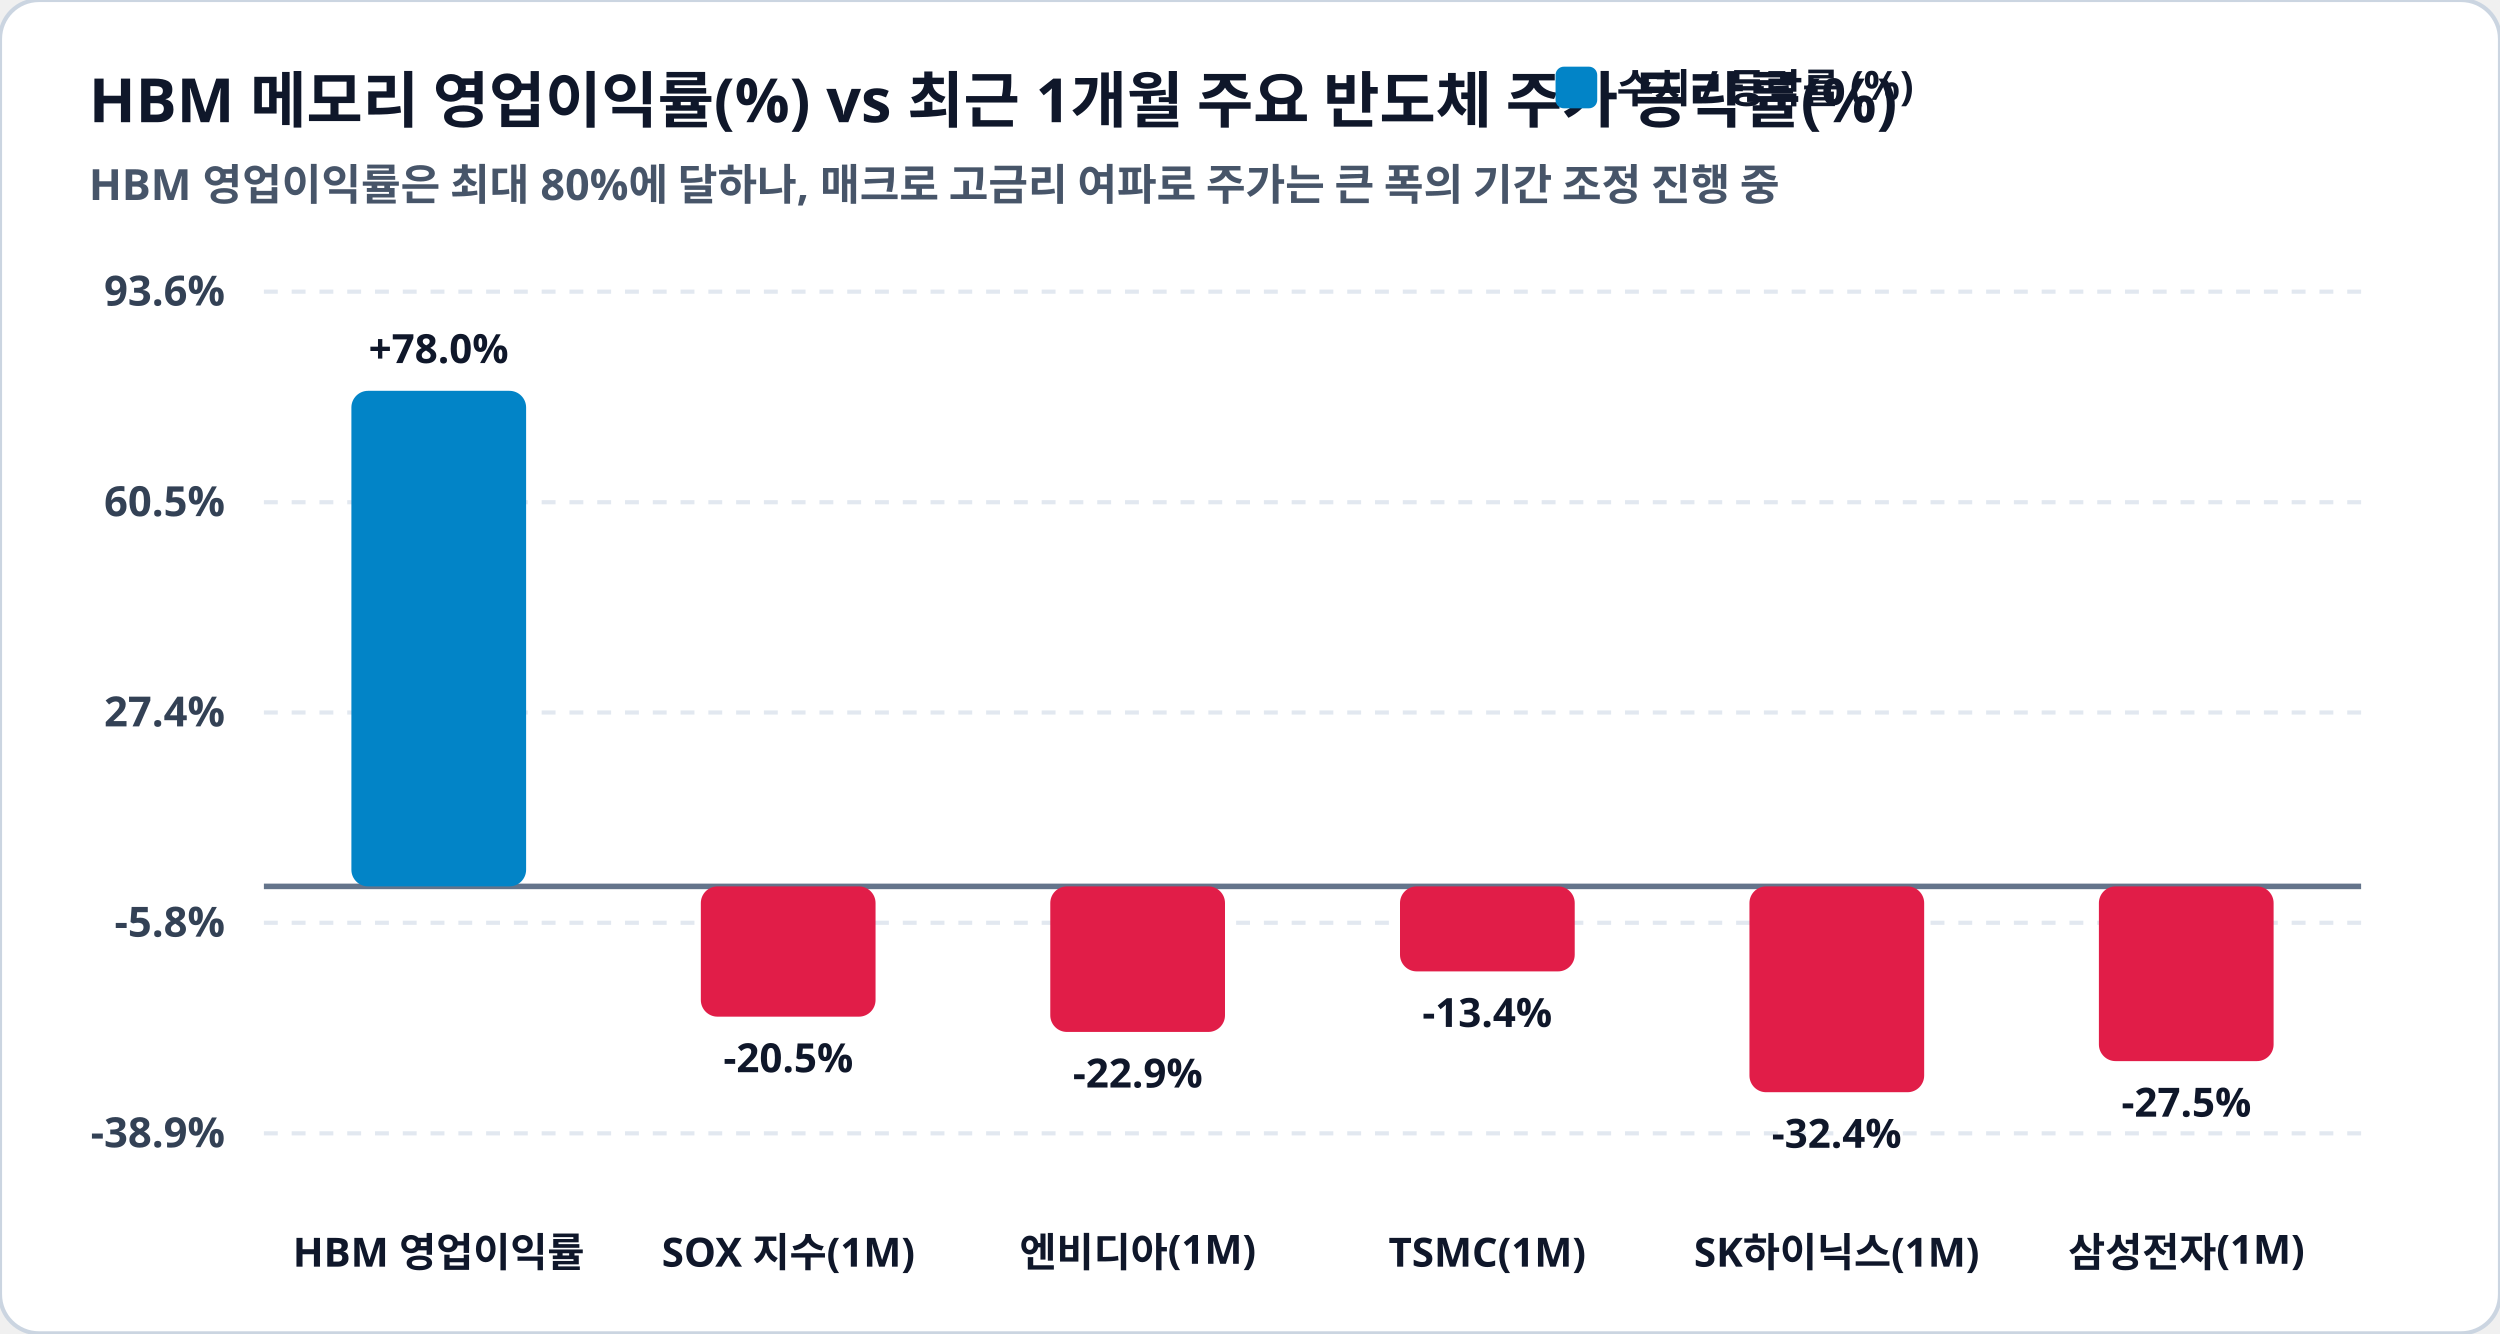
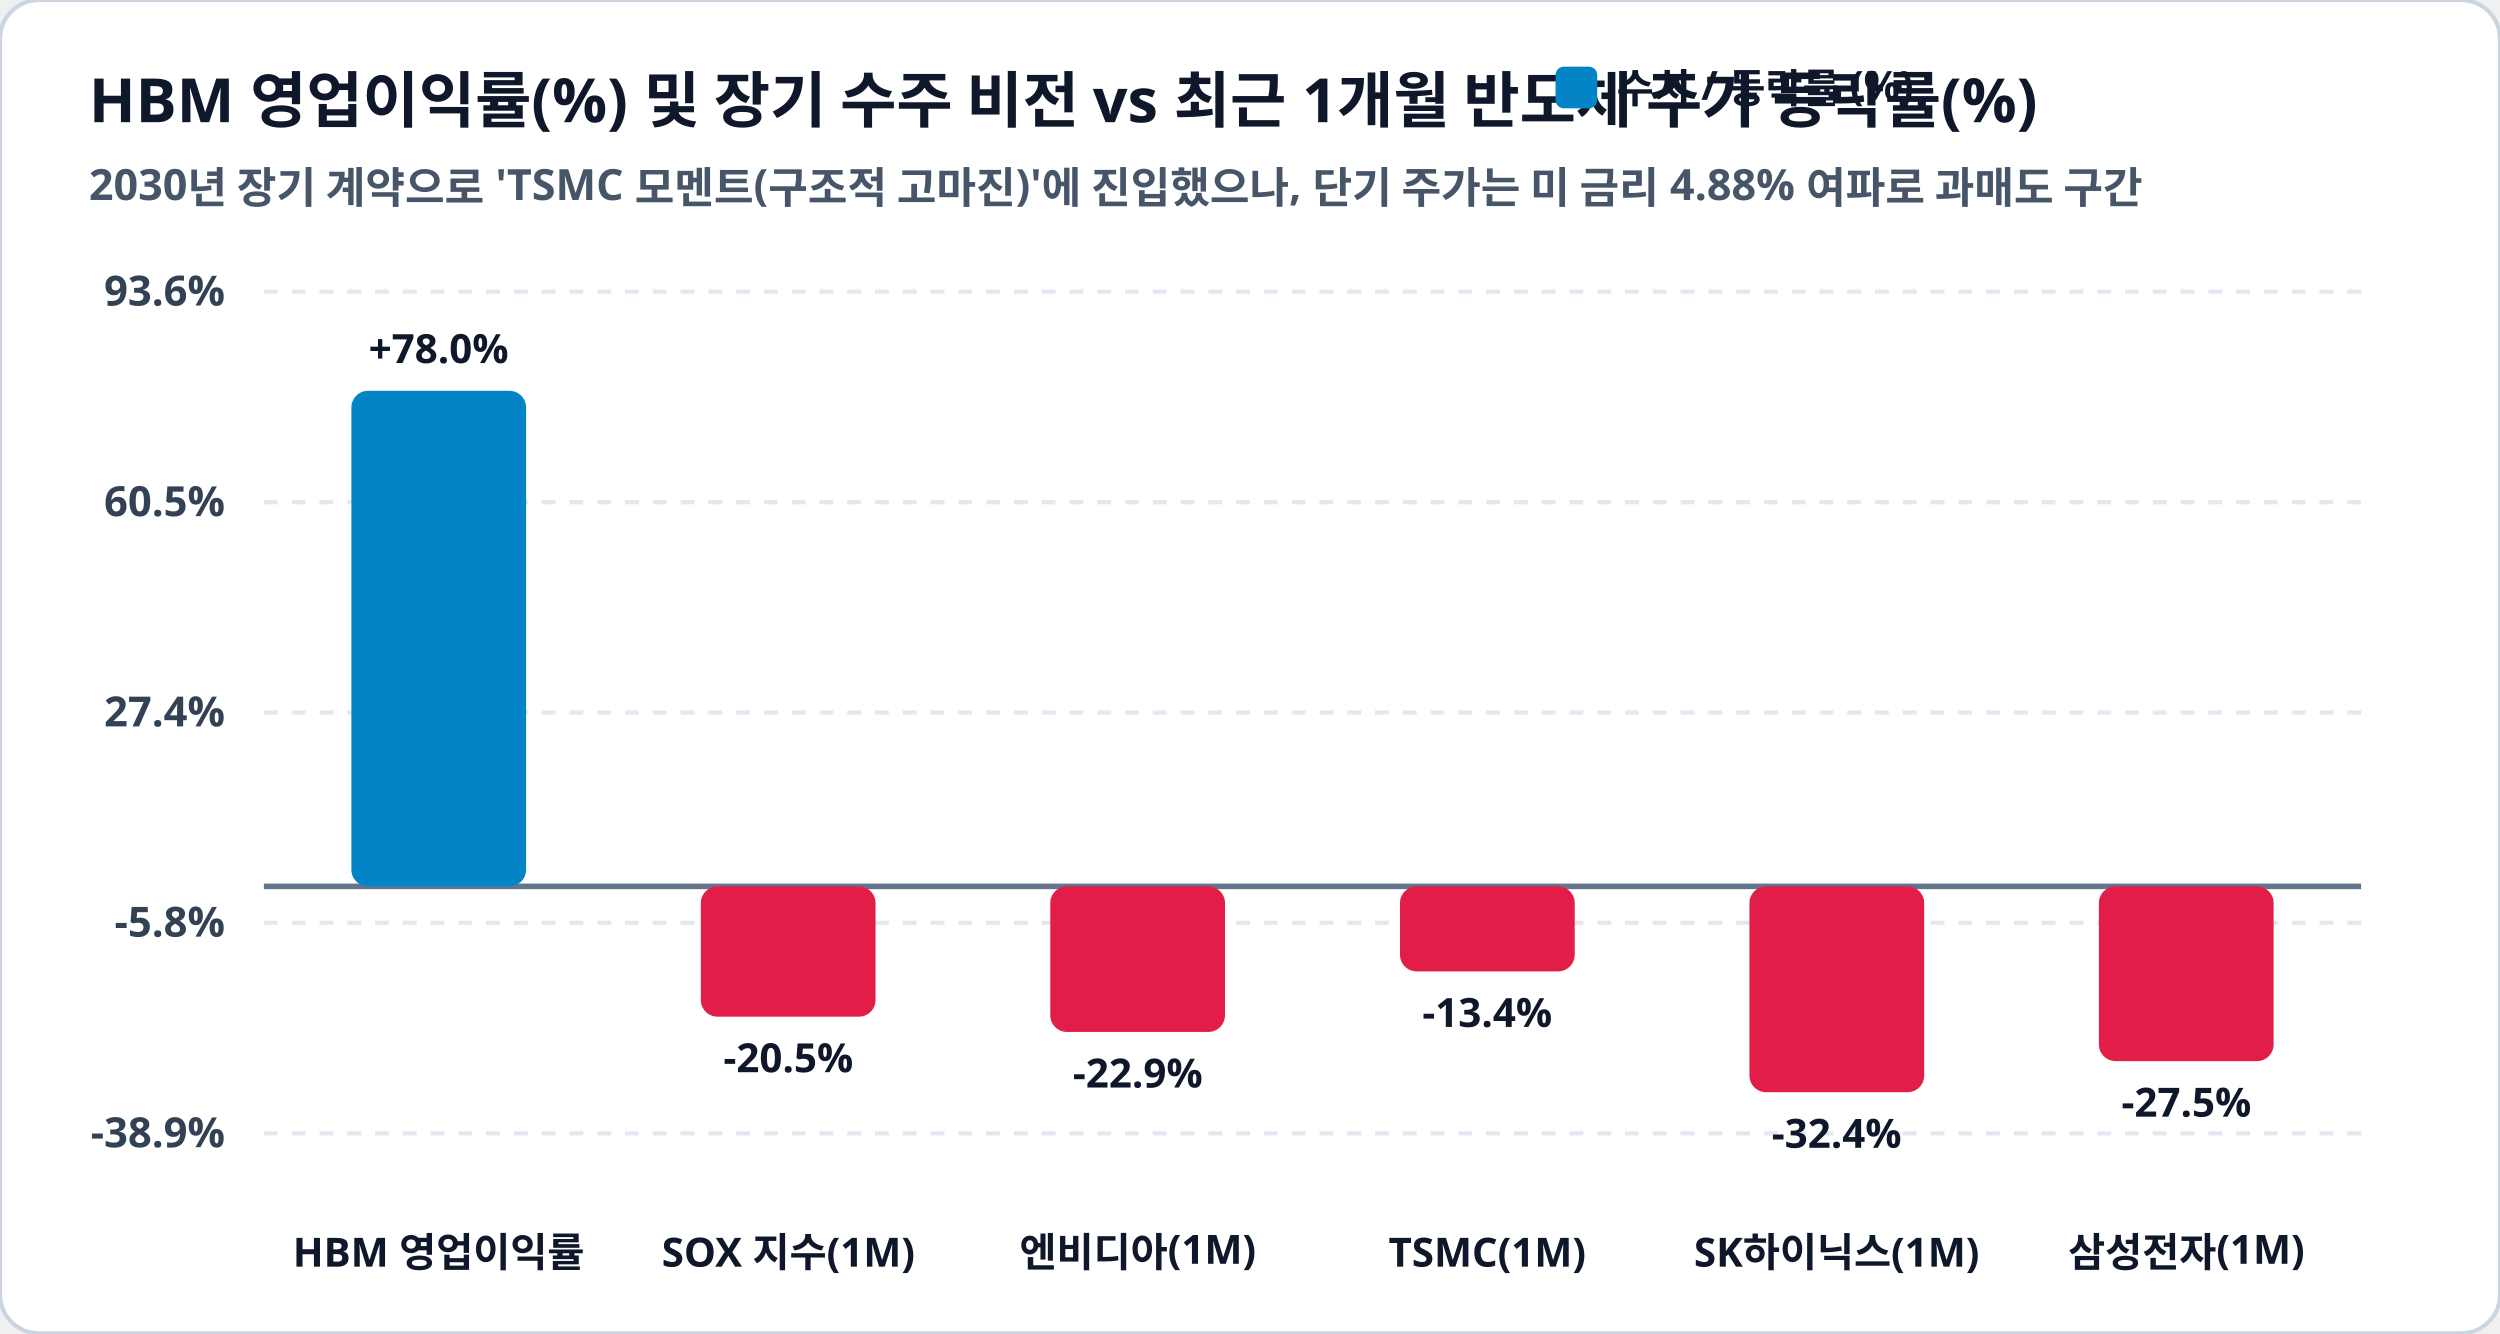
<svg xmlns="http://www.w3.org/2000/svg" viewBox="0 0 900 480" width="100%" height="100%">
  <rect width="900" height="480" rx="14" fill="#ffffff" stroke="#cbd5e1" stroke-width="1.5" />
-   <text x="32" y="44" fill="#0f172a" font-family="Pretendard, sans-serif" font-size="22" font-weight="900">HBM 메모리 영업이익률(%) vs 최근 1개월 주요 반도체 주가 등락률(%)</text>
-   <text x="32" y="72" fill="#475569" font-family="Pretendard, sans-serif" font-size="15.5" font-weight="600">HBM 영업이익률은 최대 80%에 달하나, 매크로 고금리 여파로 주가는 큰 폭의 기간 조정 진행 중</text>
+   <text x="32" y="44" fill="#0f172a" font-family="Pretendard, sans-serif" font-size="22" font-weight="900">HBM 영업이익률(%) 및 장기 수주 비전 vs 최근 1개월 반도체 주가 등락률(%)</text>
+   <text x="32" y="72" fill="#475569" font-family="Pretendard, sans-serif" font-size="15.5" font-weight="600">2030년 장기 계약으로 'TSMC 모멘트(구조적 고마진)'에 진입했으나, 단기 주가는 미 금리 4.88% 여파로 과매도 구간</text>
  <rect x="560" y="24" width="15" height="15" rx="3" fill="#0284c7" />
  <text x="582" y="37" fill="#0f172a" font-family="Pretendard, sans-serif" font-size="14.5" font-weight="800">수치 / 등락률 (%)</text>
  <line x1="95" y1="105.0" x2="850" y2="105.0" stroke="#e2e8f0" stroke-width="1.5" stroke-dasharray="5,5" />
  <text x="81" y="110.0" fill="#334155" font-family="Pretendard, sans-serif" font-size="15" font-weight="700" text-anchor="end">93.6%</text>
  <line x1="95" y1="180.8" x2="850" y2="180.8" stroke="#e2e8f0" stroke-width="1.5" stroke-dasharray="5,5" />
  <text x="81" y="185.8" fill="#334155" font-family="Pretendard, sans-serif" font-size="15" font-weight="700" text-anchor="end">60.5%</text>
  <line x1="95" y1="256.5" x2="850" y2="256.5" stroke="#e2e8f0" stroke-width="1.5" stroke-dasharray="5,5" />
  <text x="81" y="261.5" fill="#334155" font-family="Pretendard, sans-serif" font-size="15" font-weight="700" text-anchor="end">27.4%</text>
  <line x1="95" y1="332.2" x2="850" y2="332.2" stroke="#e2e8f0" stroke-width="1.5" stroke-dasharray="5,5" />
  <text x="81" y="337.2" fill="#334155" font-family="Pretendard, sans-serif" font-size="15" font-weight="700" text-anchor="end">-5.8%</text>
  <line x1="95" y1="408.0" x2="850" y2="408.0" stroke="#e2e8f0" stroke-width="1.5" stroke-dasharray="5,5" />
  <text x="81" y="413.0" fill="#334155" font-family="Pretendard, sans-serif" font-size="15" font-weight="700" text-anchor="end">-38.9%</text>
  <line x1="95" y1="319.1" x2="850" y2="319.1" stroke="#64748b" stroke-width="2" />
  <rect x="126.5" y="140.7" width="62.9" height="178.4" rx="6" fill="#0284c7" />
  <text x="157.9" y="130.7" fill="#0f172a" font-family="Pretendard, sans-serif" font-size="14.5" font-weight="800" text-anchor="middle">+78.0%</text>
  <text x="157.9" y="456" fill="#0f172a" font-family="Pretendard, sans-serif" font-size="14.5" font-weight="800" text-anchor="middle">HBM 영업이익률</text>
  <rect x="252.3" y="319.1" width="62.9" height="46.9" rx="6" fill="#e11d48" />
  <text x="283.8" y="386.0" fill="#0f172a" font-family="Pretendard, sans-serif" font-size="14.5" font-weight="800" text-anchor="middle">-20.5%</text>
  <text x="283.8" y="456" fill="#0f172a" font-family="Pretendard, sans-serif" font-size="14.5" font-weight="800" text-anchor="middle">SOX 지수(1M)</text>
  <rect x="378.1" y="319.1" width="62.9" height="52.4" rx="6" fill="#e11d48" />
  <text x="409.6" y="391.5" fill="#0f172a" font-family="Pretendard, sans-serif" font-size="14.5" font-weight="800" text-anchor="middle">-22.9%</text>
  <text x="409.6" y="456" fill="#0f172a" font-family="Pretendard, sans-serif" font-size="14.5" font-weight="800" text-anchor="middle">엔비디아(1M)</text>
  <rect x="504.0" y="319.1" width="62.9" height="30.6" rx="6" fill="#e11d48" />
  <text x="535.4" y="369.7" fill="#0f172a" font-family="Pretendard, sans-serif" font-size="14.5" font-weight="800" text-anchor="middle">-13.4%</text>
  <text x="535.4" y="456" fill="#0f172a" font-family="Pretendard, sans-serif" font-size="14.5" font-weight="800" text-anchor="middle">TSMC(1M)</text>
  <rect x="629.8" y="319.1" width="62.9" height="74.1" rx="6" fill="#e11d48" />
  <text x="661.2" y="413.2" fill="#0f172a" font-family="Pretendard, sans-serif" font-size="14.5" font-weight="800" text-anchor="middle">-32.4%</text>
  <text x="661.2" y="456" fill="#0f172a" font-family="Pretendard, sans-serif" font-size="14.5" font-weight="800" text-anchor="middle">SK하이닉스(1M)</text>
  <rect x="755.6" y="319.1" width="62.9" height="62.9" rx="6" fill="#e11d48" />
  <text x="787.1" y="402.0" fill="#0f172a" font-family="Pretendard, sans-serif" font-size="14.5" font-weight="800" text-anchor="middle">-27.5%</text>
  <text x="787.1" y="456" fill="#0f172a" font-family="Pretendard, sans-serif" font-size="14.5" font-weight="800" text-anchor="middle">삼성전자(1M)</text>
</svg>
